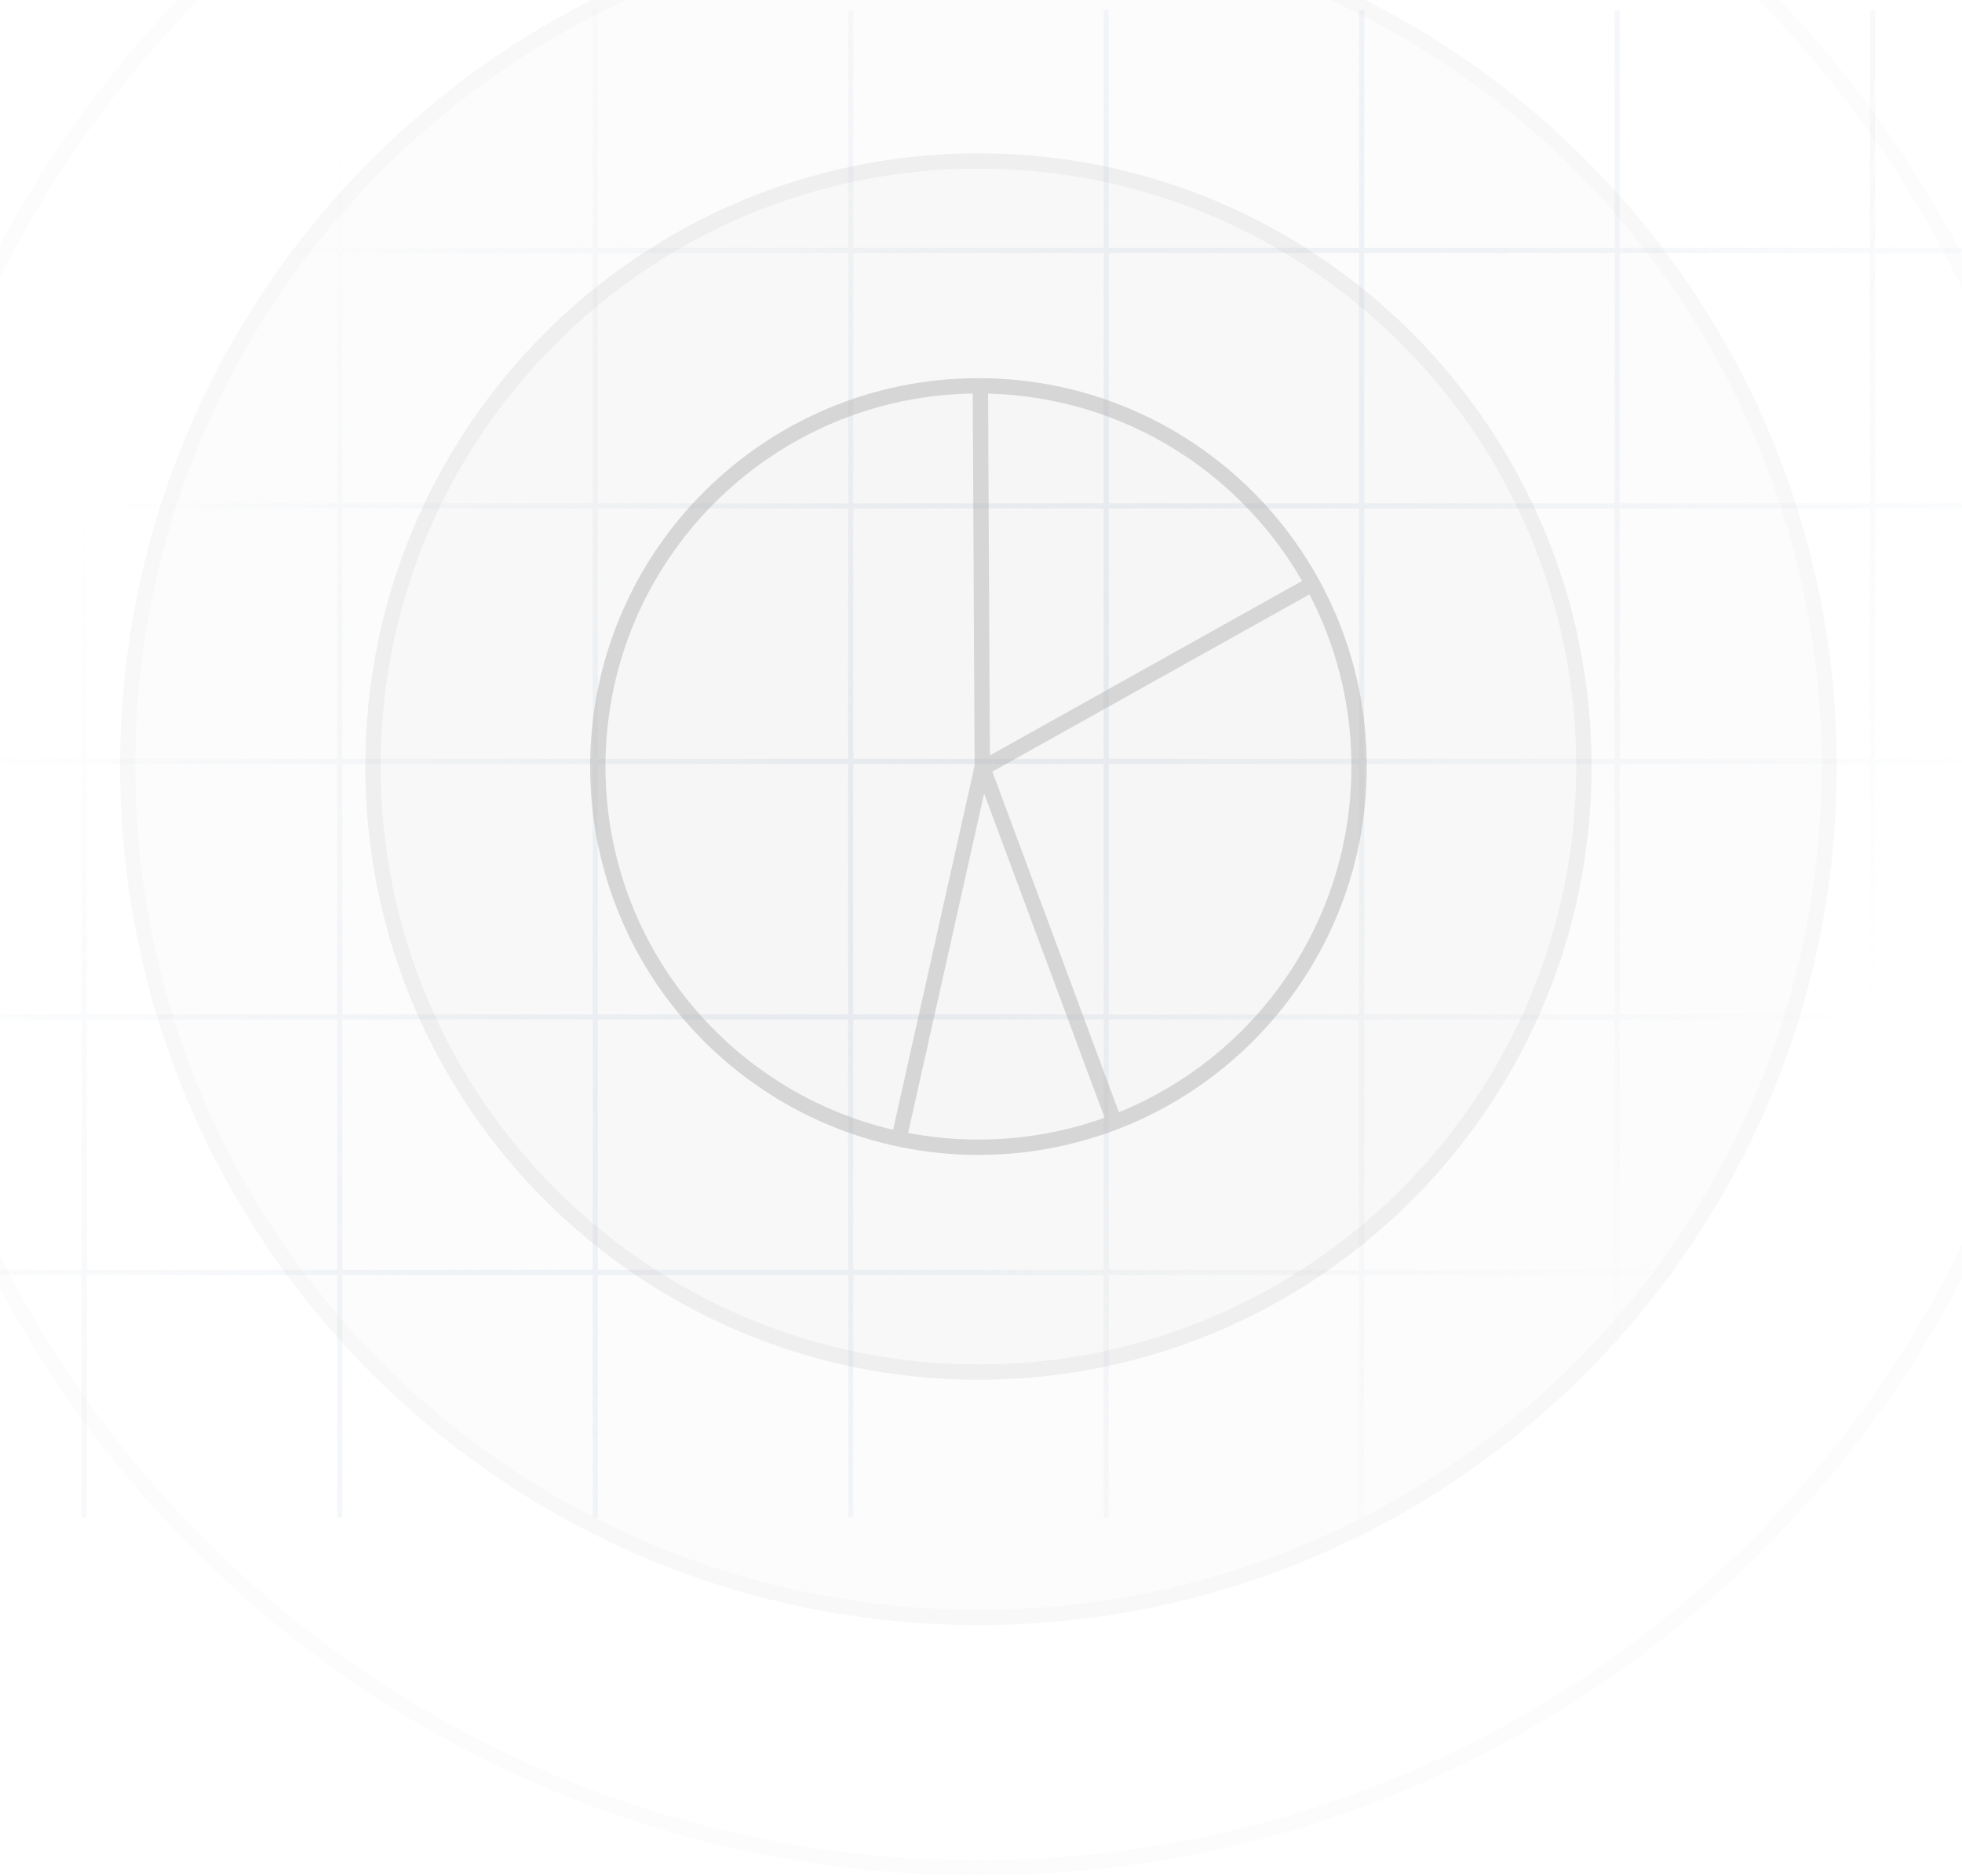
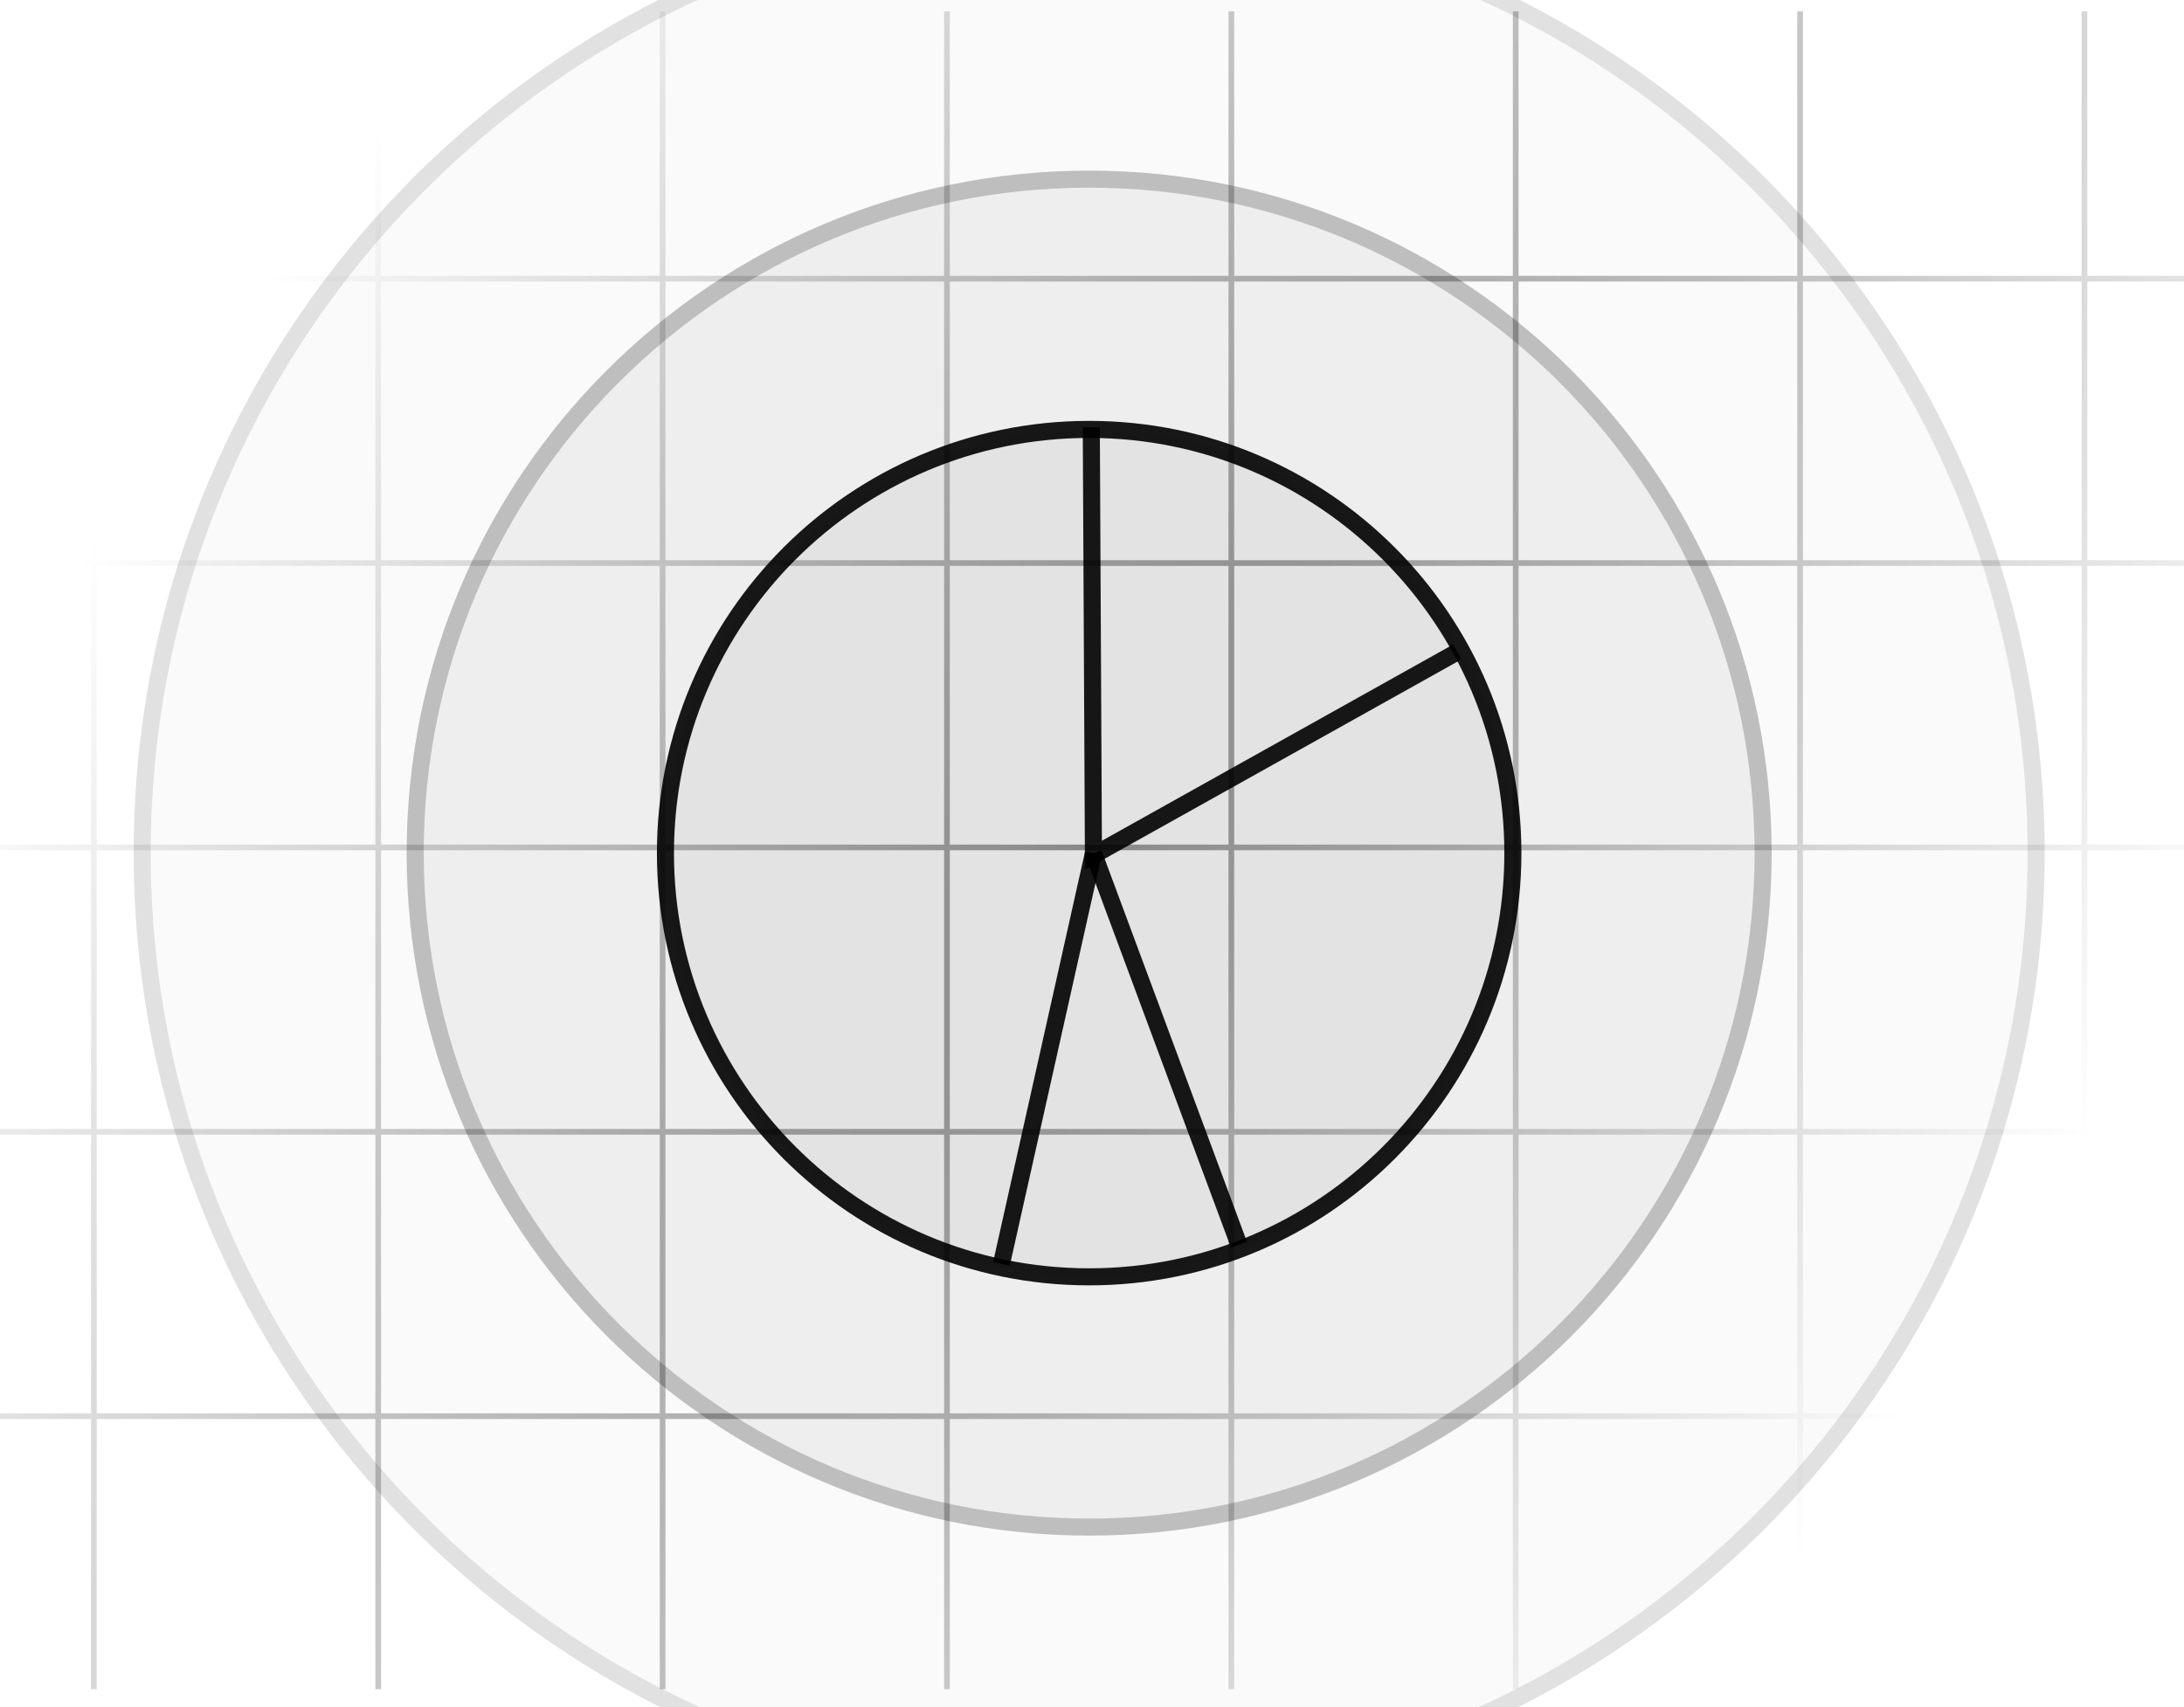
- <svg xmlns="http://www.w3.org/2000/svg" width="384" height="367" viewBox="0 0 384 367" fill="none">
+ <svg xmlns="http://www.w3.org/2000/svg" width="384" height="300" viewBox="0 0 384 300" fill="none">
  <path d="M216.5 2V49M216.5 49V99M216.5 49H166.5M216.5 49H266.5M216.5 99V149M216.5 99H166.5M216.5 99H266.5M216.5 149V199M216.5 149H166.5M216.5 149H266.5M216.5 199V249M216.5 199H166.5M216.5 199H266.5M216.5 249V297M216.5 249H166.5M216.5 249H266.5M266.5 2V49M266.5 49V99M266.5 49H316.5M266.5 99V149M266.5 99H316.5M266.5 149V199M266.5 149H316.5M266.5 199V249M266.5 199H316.5M266.5 249V297M266.5 249H316.5M316.5 2V49M316.5 49V99M316.5 49H366.5M316.5 99V149M316.5 99H366.5M316.5 149V199M316.5 149H366.5M316.5 199V249M316.5 199H366.5M316.5 249V297M316.5 249H366.5M366.5 2V49M366.5 49V99M366.5 49H416.5M366.5 99V149M366.5 99H416.5M366.5 149V199M366.5 149H416.5M366.5 199V249M366.5 199H416.5M366.5 249V297M366.5 249H416.5M416.5 2V49M416.5 49V99M416.5 49H466.5M416.5 99V149M416.5 99H466.5M416.5 149V199M416.5 149H466.5M416.5 199V249M416.5 199H466.5M416.5 249V297M416.5 249H466.5M466.5 2V49M466.5 49V99M466.5 49H516.5M466.5 99V149M466.5 99H516.5M466.5 149V199M466.5 149H516.5M466.5 199V249M466.5 199H516.5M466.5 249V297M466.5 249H516.5M516.5 2V49M516.5 49V99M516.5 49H558.5M516.5 99V149M516.5 99H558.5M516.5 149V199M516.5 149H558.5M516.5 199V249M516.5 199H558.5M516.5 249V297M516.5 249H558.5M166.5 249V199M166.5 249V297M166.5 249H116.5M166.5 199V149M166.5 199H116.5M166.5 149V99M166.5 149H116.5M166.5 99V49M166.5 99H116.5M166.5 49V2M166.5 49H116.5M558.5 -1H-175.5M-133.5 2V49M-133.5 49V99M-133.5 49H-175.5M-133.5 49H-83.5M-133.5 99V149M-133.5 99H-175.5M-133.5 99H-83.5M-133.5 149V199M-133.5 149H-175.5M-133.5 149H-83.5M-133.5 199V249M-133.5 199H-175.5M-133.5 199H-83.5M-133.5 249V297M-133.5 249H-175.5M-133.5 249H-83.5M-83.5 2V49M-83.5 49V99M-83.5 49H-33.5M-83.5 99V149M-83.5 99H-33.5M-83.5 149V199M-83.5 149H-33.5M-83.5 199V249M-83.5 199H-33.5M-83.5 249V297M-83.5 249H-33.5M-33.5 2V49M-33.5 49V99M-33.5 49H16.5M-33.5 99V149M-33.5 99H16.5M-33.5 149V199M-33.5 149H16.5M-33.5 199V249M-33.5 199H16.5M-33.5 249V297M-33.5 249H16.5M16.5 2V49M16.5 49V99M16.5 49H66.5M16.5 99V149M16.5 99H66.5M16.5 149V199M16.5 149H66.5M16.5 199V249M16.5 199H66.5M16.5 249V297M16.5 249H66.5M66.5 2V49M66.5 49V99M66.5 49H116.5M66.5 99V149M66.5 99H116.5M66.5 149V199M66.5 149H116.5M66.5 199V249M66.5 199H116.5M66.5 249V297M66.5 249H116.5M116.5 2V49M116.5 49V99M116.5 99V149M116.5 149V199M116.5 199V249M116.5 249V297" stroke="url(#paint0_radial_2_264)" stroke-opacity="0.4" />
-   <g opacity="0.5">
-     <circle cx="191.5" cy="150" r="215.5" stroke="#ADADAD" stroke-opacity="0.06" stroke-width="3" />
-     <circle cx="191.5" cy="150" r="168" fill="#ADADAD" fill-opacity="0.06" />
-     <circle cx="191.5" cy="150" r="166.5" stroke="#ADADAD" stroke-opacity="0.1" stroke-width="3" />
-     <circle cx="191.5" cy="150" r="120" fill="#ADADAD" fill-opacity="0.09" />
-     <circle cx="191.5" cy="150" r="118.5" stroke="#ADADAD" stroke-opacity="0.3" stroke-width="3" />
-     <circle cx="191.5" cy="150" r="74.5" fill="#ADADAD" fill-opacity="0.1" stroke="#ADADAD" stroke-width="3" />
-     <path d="M191.876 75.129L192.252 150.376L256.213 114.634" stroke="#ADADAD" stroke-width="3" />
-     <path d="M192.253 150L217.837 218.851" stroke="#ADADAD" stroke-width="3" />
-     <path d="M192.253 150L176.074 222.238" stroke="#ADADAD" stroke-width="3" />
+   <g opacity="1">
+     <circle cx="191.5" cy="150" r="168" fill="#000000" fill-opacity="0.02" />
+     <circle cx="191.5" cy="150" r="166.5" stroke="#000000" stroke-opacity="0.1" stroke-width="3" />
+     <circle cx="191.5" cy="150" r="120" fill="#000000" fill-opacity="0.05" />
+     <circle cx="191.5" cy="150" r="118.5" stroke="#000000" stroke-opacity="0.2" stroke-width="3" />
+     <circle cx="191.5" cy="150" r="74.5" fill="#000000" fill-opacity="0.05" stroke="#000000" stroke-width="3" stroke-opacity="0.9" />
+     <path d="M191.876 75.129L192.252 150.376L256.213 114.634" stroke="#000000" stroke-width="3" stroke-opacity="0.9" />
+     <path d="M192.253 150L217.837 218.851" stroke="#000000" stroke-width="3" stroke-opacity="0.9" />
+     <path d="M192.253 150L176.074 222.238" stroke="#000000" stroke-width="3" stroke-opacity="0.9" />
  </g>
  <defs>
    <radialGradient id="paint0_radial_2_264" cx="0" cy="0" r="1" gradientUnits="userSpaceOnUse" gradientTransform="translate(191.5 148) rotate(34.9245) scale(173.8 428.085)">
-       <stop stop-color="#CFDAE7" />
-       <stop offset="1" stop-color="#CFDAE7" stop-opacity="0" />
+       <stop stop-color="#000000" />
+       <stop offset="1" stop-color="#000000" stop-opacity="0" />
    </radialGradient>
  </defs>
</svg>
